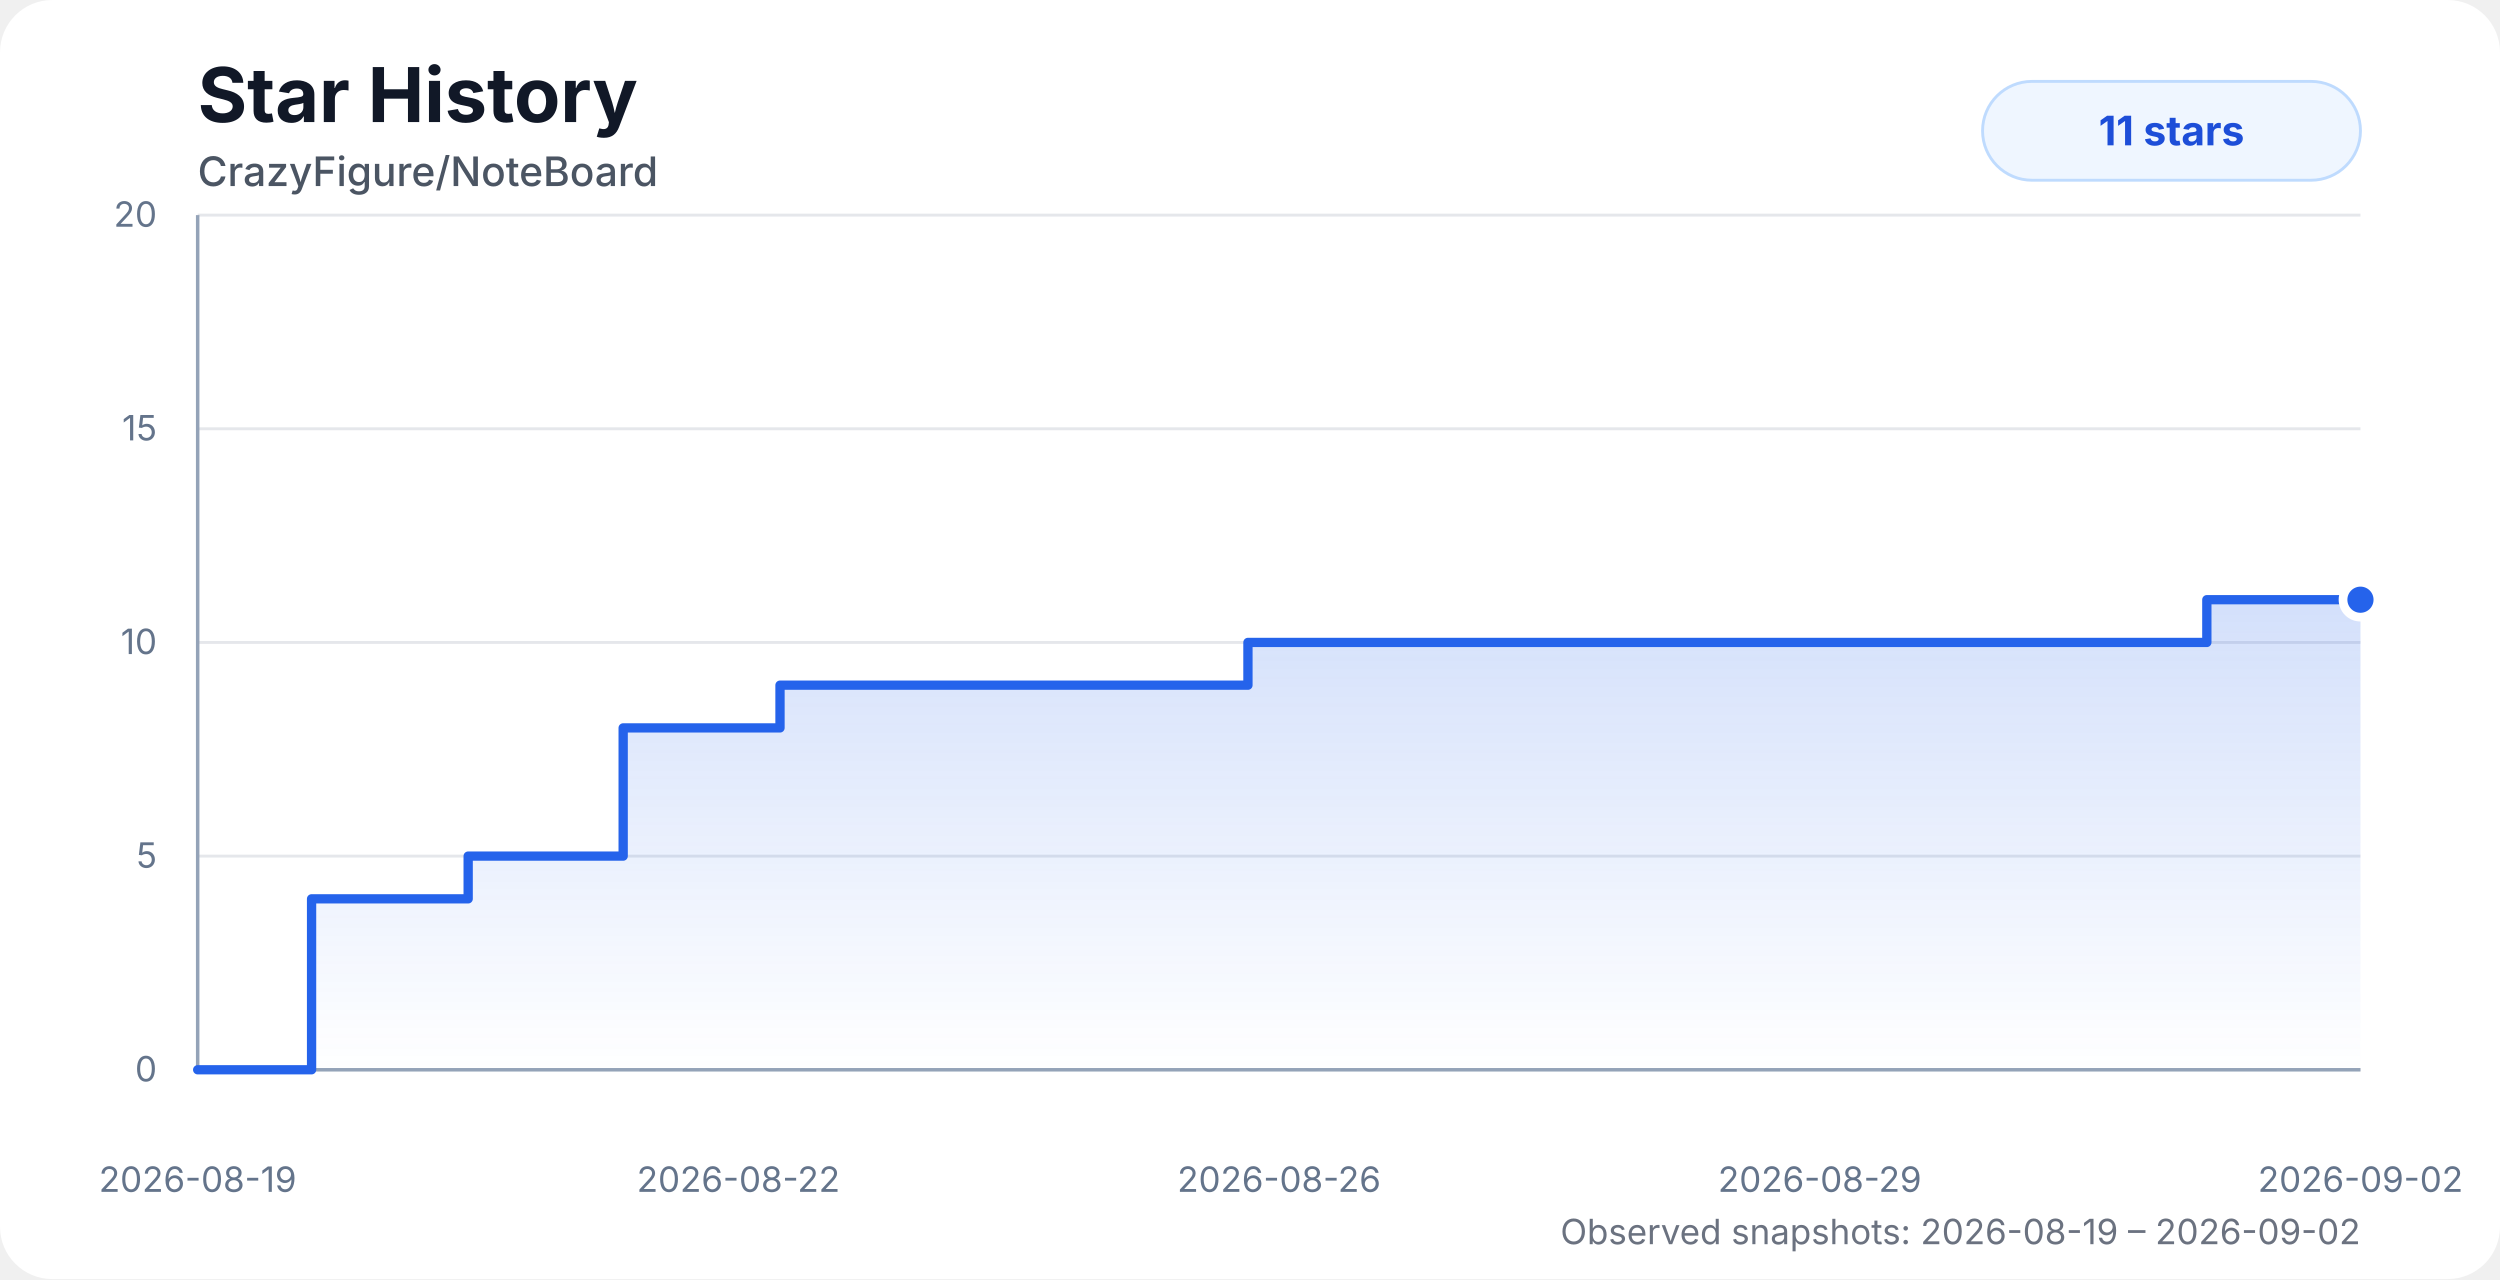
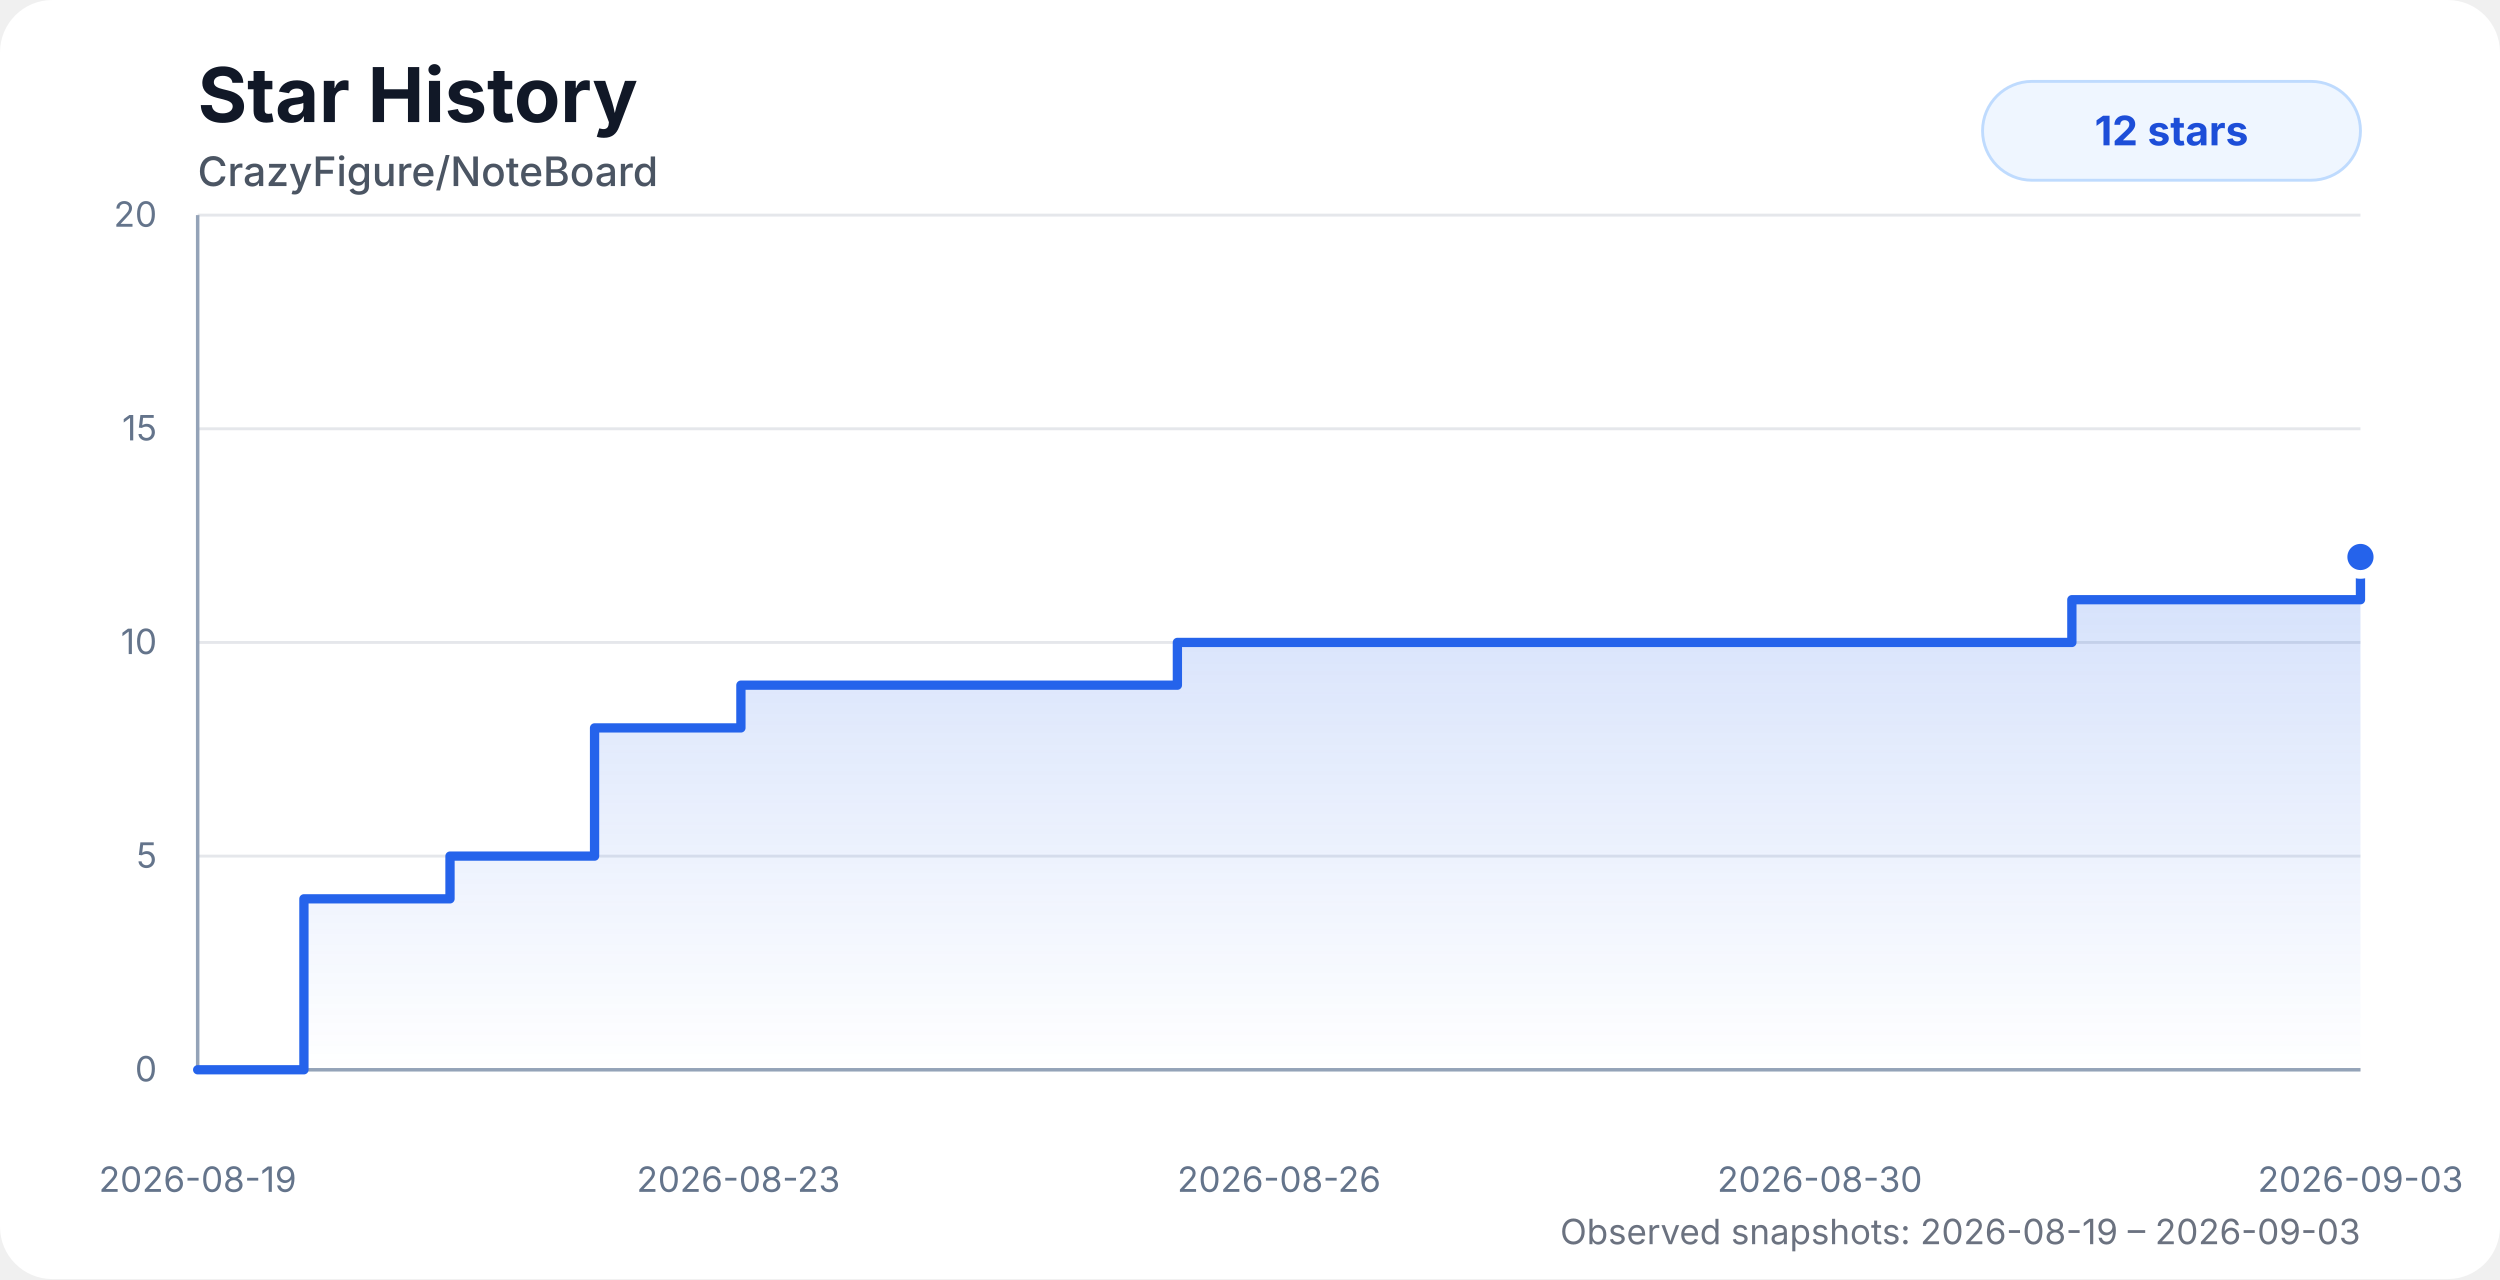
<svg xmlns="http://www.w3.org/2000/svg" width="860" height="440" viewBox="0 0 860 440" role="img" aria-labelledby="title desc">
  <style>
    .chart-bg { fill: #ffffff; }
    .title { fill: #111827; font: 700 26px system-ui, -apple-system, BlinkMacSystemFont, "Segoe UI", sans-serif; }
    .subtitle { fill: #4b5563; font: 500 14px system-ui, -apple-system, BlinkMacSystemFont, "Segoe UI", sans-serif; }
    .axis-label { fill: #64748b; font: 12px system-ui, -apple-system, BlinkMacSystemFont, "Segoe UI", sans-serif; }
    .grid { stroke: #e5e7eb; stroke-width: 1; }
    .axis { stroke: #94a3b8; stroke-width: 1.2; }
    .area { fill: url(#starGradient); opacity: 0.28; }
    .line { fill: none; stroke: #2563eb; stroke-width: 3.2; stroke-linecap: round; stroke-linejoin: round; }
    .dot { fill: #2563eb; stroke: #ffffff; stroke-width: 3; }
    .badge { fill: #eff6ff; stroke: #bfdbfe; }
    .badge-text { fill: #1d4ed8; font: 700 14px system-ui, -apple-system, BlinkMacSystemFont, "Segoe UI", sans-serif; }
    .status { fill: #6b7280; font: 12px system-ui, -apple-system, BlinkMacSystemFont, "Segoe UI", sans-serif; }
    @media (prefers-color-scheme: dark) {
      .chart-bg { fill: #0d1117; }
      .title { fill: #f8fafc; }
      .subtitle { fill: #cbd5e1; }
      .axis-label { fill: #94a3b8; }
      .grid { stroke: #1f2937; }
      .axis { stroke: #475569; }
      .dot { stroke: #0d1117; }
      .badge { fill: #172554; stroke: #1d4ed8; }
      .badge-text { fill: #bfdbfe; }
      .status { fill: #94a3b8; }
    }
  </style>
  <defs>
    <linearGradient id="starGradient" x1="0" x2="0" y1="0" y2="1">
      <stop offset="0%" stop-color="#2563eb" stop-opacity="0.72" />
      <stop offset="100%" stop-color="#2563eb" stop-opacity="0" />
    </linearGradient>
  </defs>
  <rect class="chart-bg" width="860" height="440" rx="18" />
  <text class="title" x="68" y="42">Star History</text>
  <text class="subtitle" x="68" y="64">CrazyFigure/NoteBoard</text>
  <g>
    <line class="grid" x1="68" y1="368" x2="812" y2="368" />
    <line class="grid" x1="68" y1="294.5" x2="812" y2="294.5" />
    <line class="grid" x1="68" y1="221" x2="812" y2="221" />
    <line class="grid" x1="68" y1="147.5" x2="812" y2="147.5" />
    <line class="grid" x1="68" y1="74" x2="812" y2="74" />
    <line class="axis" x1="68" y1="74" x2="68" y2="368" />
    <line class="axis" x1="68" y1="368" x2="812" y2="368" />
    <text class="axis-label" x="54" y="372" text-anchor="end">0</text>
    <text class="axis-label" x="54" y="298.5" text-anchor="end">5</text>
    <text class="axis-label" x="54" y="225" text-anchor="end">10</text>
    <text class="axis-label" x="54" y="151.5" text-anchor="end">15</text>
    <text class="axis-label" x="54" y="78" text-anchor="end">20</text>
    <text class="axis-label" x="68" y="410" text-anchor="middle">2026-08-19</text>
-     <text class="axis-label" x="254" y="410" text-anchor="middle">2026-08-22</text>
+     <text class="axis-label" x="254" y="410" text-anchor="middle">2026-08-23</text>
    <text class="axis-label" x="440" y="410" text-anchor="middle">2026-08-26</text>
-     <text class="axis-label" x="626" y="410" text-anchor="middle">2026-08-29</text>
-     <text class="axis-label" x="812" y="410" text-anchor="middle">2026-09-02</text>
+     <text class="axis-label" x="626" y="410" text-anchor="middle">2026-08-30</text>
+     <text class="axis-label" x="812" y="410" text-anchor="middle">2026-09-03</text>
  </g>
-   <path class="area" d="M 68 368 H 68.01 V 368 H 107.18 V 309.2 H 161.05 V 294.5 H 214.37 V 250.4 H 268.32 V 235.7 H 321.98 V 235.7 H 375.37 V 235.7 H 429.29 V 221 H 502.04 V 221 H 559.54 V 221 H 601.88 V 221 H 653.06 V 221 H 707.3 V 221 H 759.15 V 206.3 H 812 V 206.3 L 812 368 L 68 368 Z" />
-   <path class="line" d="M 68 368 H 68.01 V 368 H 107.18 V 309.2 H 161.05 V 294.5 H 214.37 V 250.4 H 268.32 V 235.7 H 321.98 V 235.7 H 375.37 V 235.7 H 429.29 V 221 H 502.04 V 221 H 559.54 V 221 H 601.88 V 221 H 653.06 V 221 H 707.3 V 221 H 759.15 V 206.3 H 812 V 206.3" />
-   <circle class="dot" cx="812" cy="206.3" r="6" />
+   <path class="area" d="M 68 368 H 68.01 V 368 H 104.55 V 309.2 H 154.8 V 294.5 H 204.53 V 250.4 H 254.87 V 235.7 H 304.92 V 235.7 H 354.72 V 235.7 H 405.02 V 221 H 472.88 V 221 H 526.52 V 221 H 566.02 V 221 H 613.76 V 221 H 664.35 V 221 H 712.72 V 206.3 H 762.02 V 206.3 H 812 V 191.6 L 812 368 L 68 368 Z" />
+   <path class="line" d="M 68 368 H 68.01 V 368 H 104.55 V 309.2 H 154.8 V 294.5 H 204.53 V 250.4 H 254.87 V 235.7 H 304.92 V 235.7 H 354.72 V 235.7 H 405.02 V 221 H 472.88 V 221 H 526.52 V 221 H 566.02 V 221 H 613.76 V 221 H 664.35 V 221 H 712.72 V 206.3 H 762.02 V 206.3 H 812 V 191.6" />
+   <circle class="dot" cx="812" cy="191.6" r="6" />
  <rect class="badge" x="682" y="28" width="130" height="34" rx="17" />
-   <text class="badge-text" x="747" y="50" text-anchor="middle">11 stars</text>
-   <text class="status" x="812" y="428" text-anchor="end">Observed snapshots: 2026-08-19 – 2026-09-02</text>
+   <text class="badge-text" x="747" y="50" text-anchor="middle">12 stars</text>
+   <text class="status" x="812" y="428" text-anchor="end">Observed snapshots: 2026-08-19 – 2026-09-03</text>
</svg>
